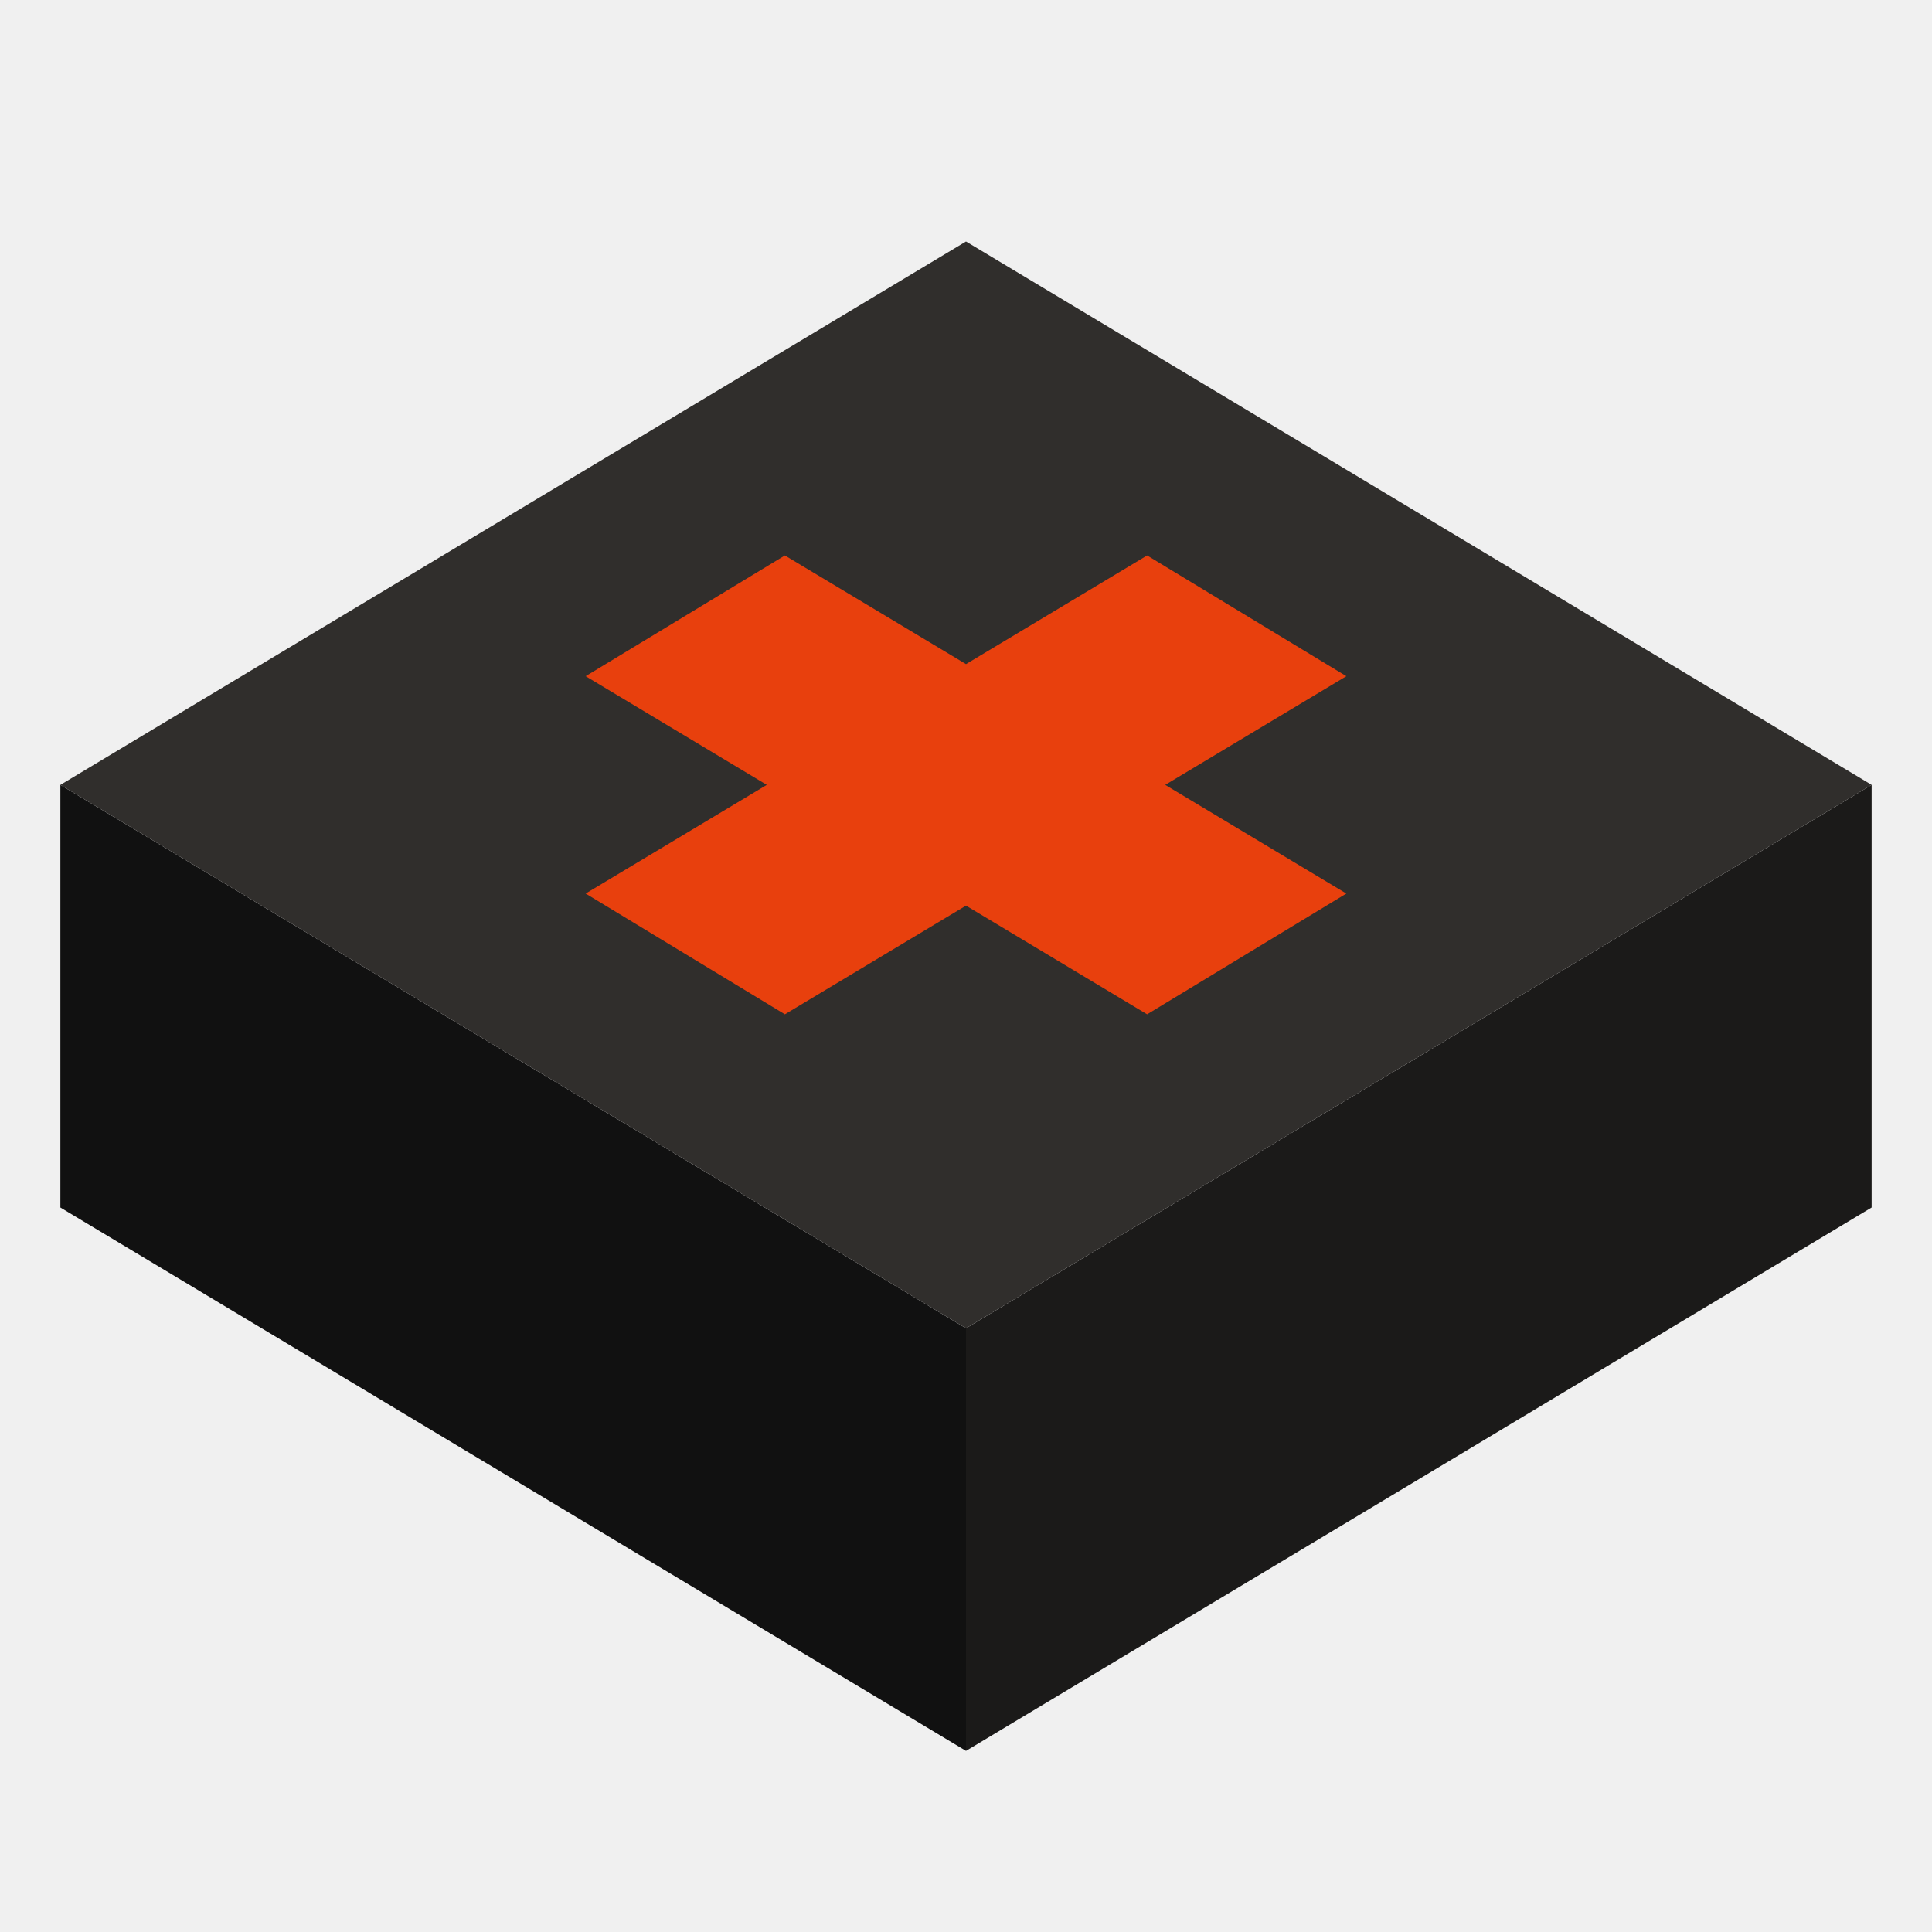
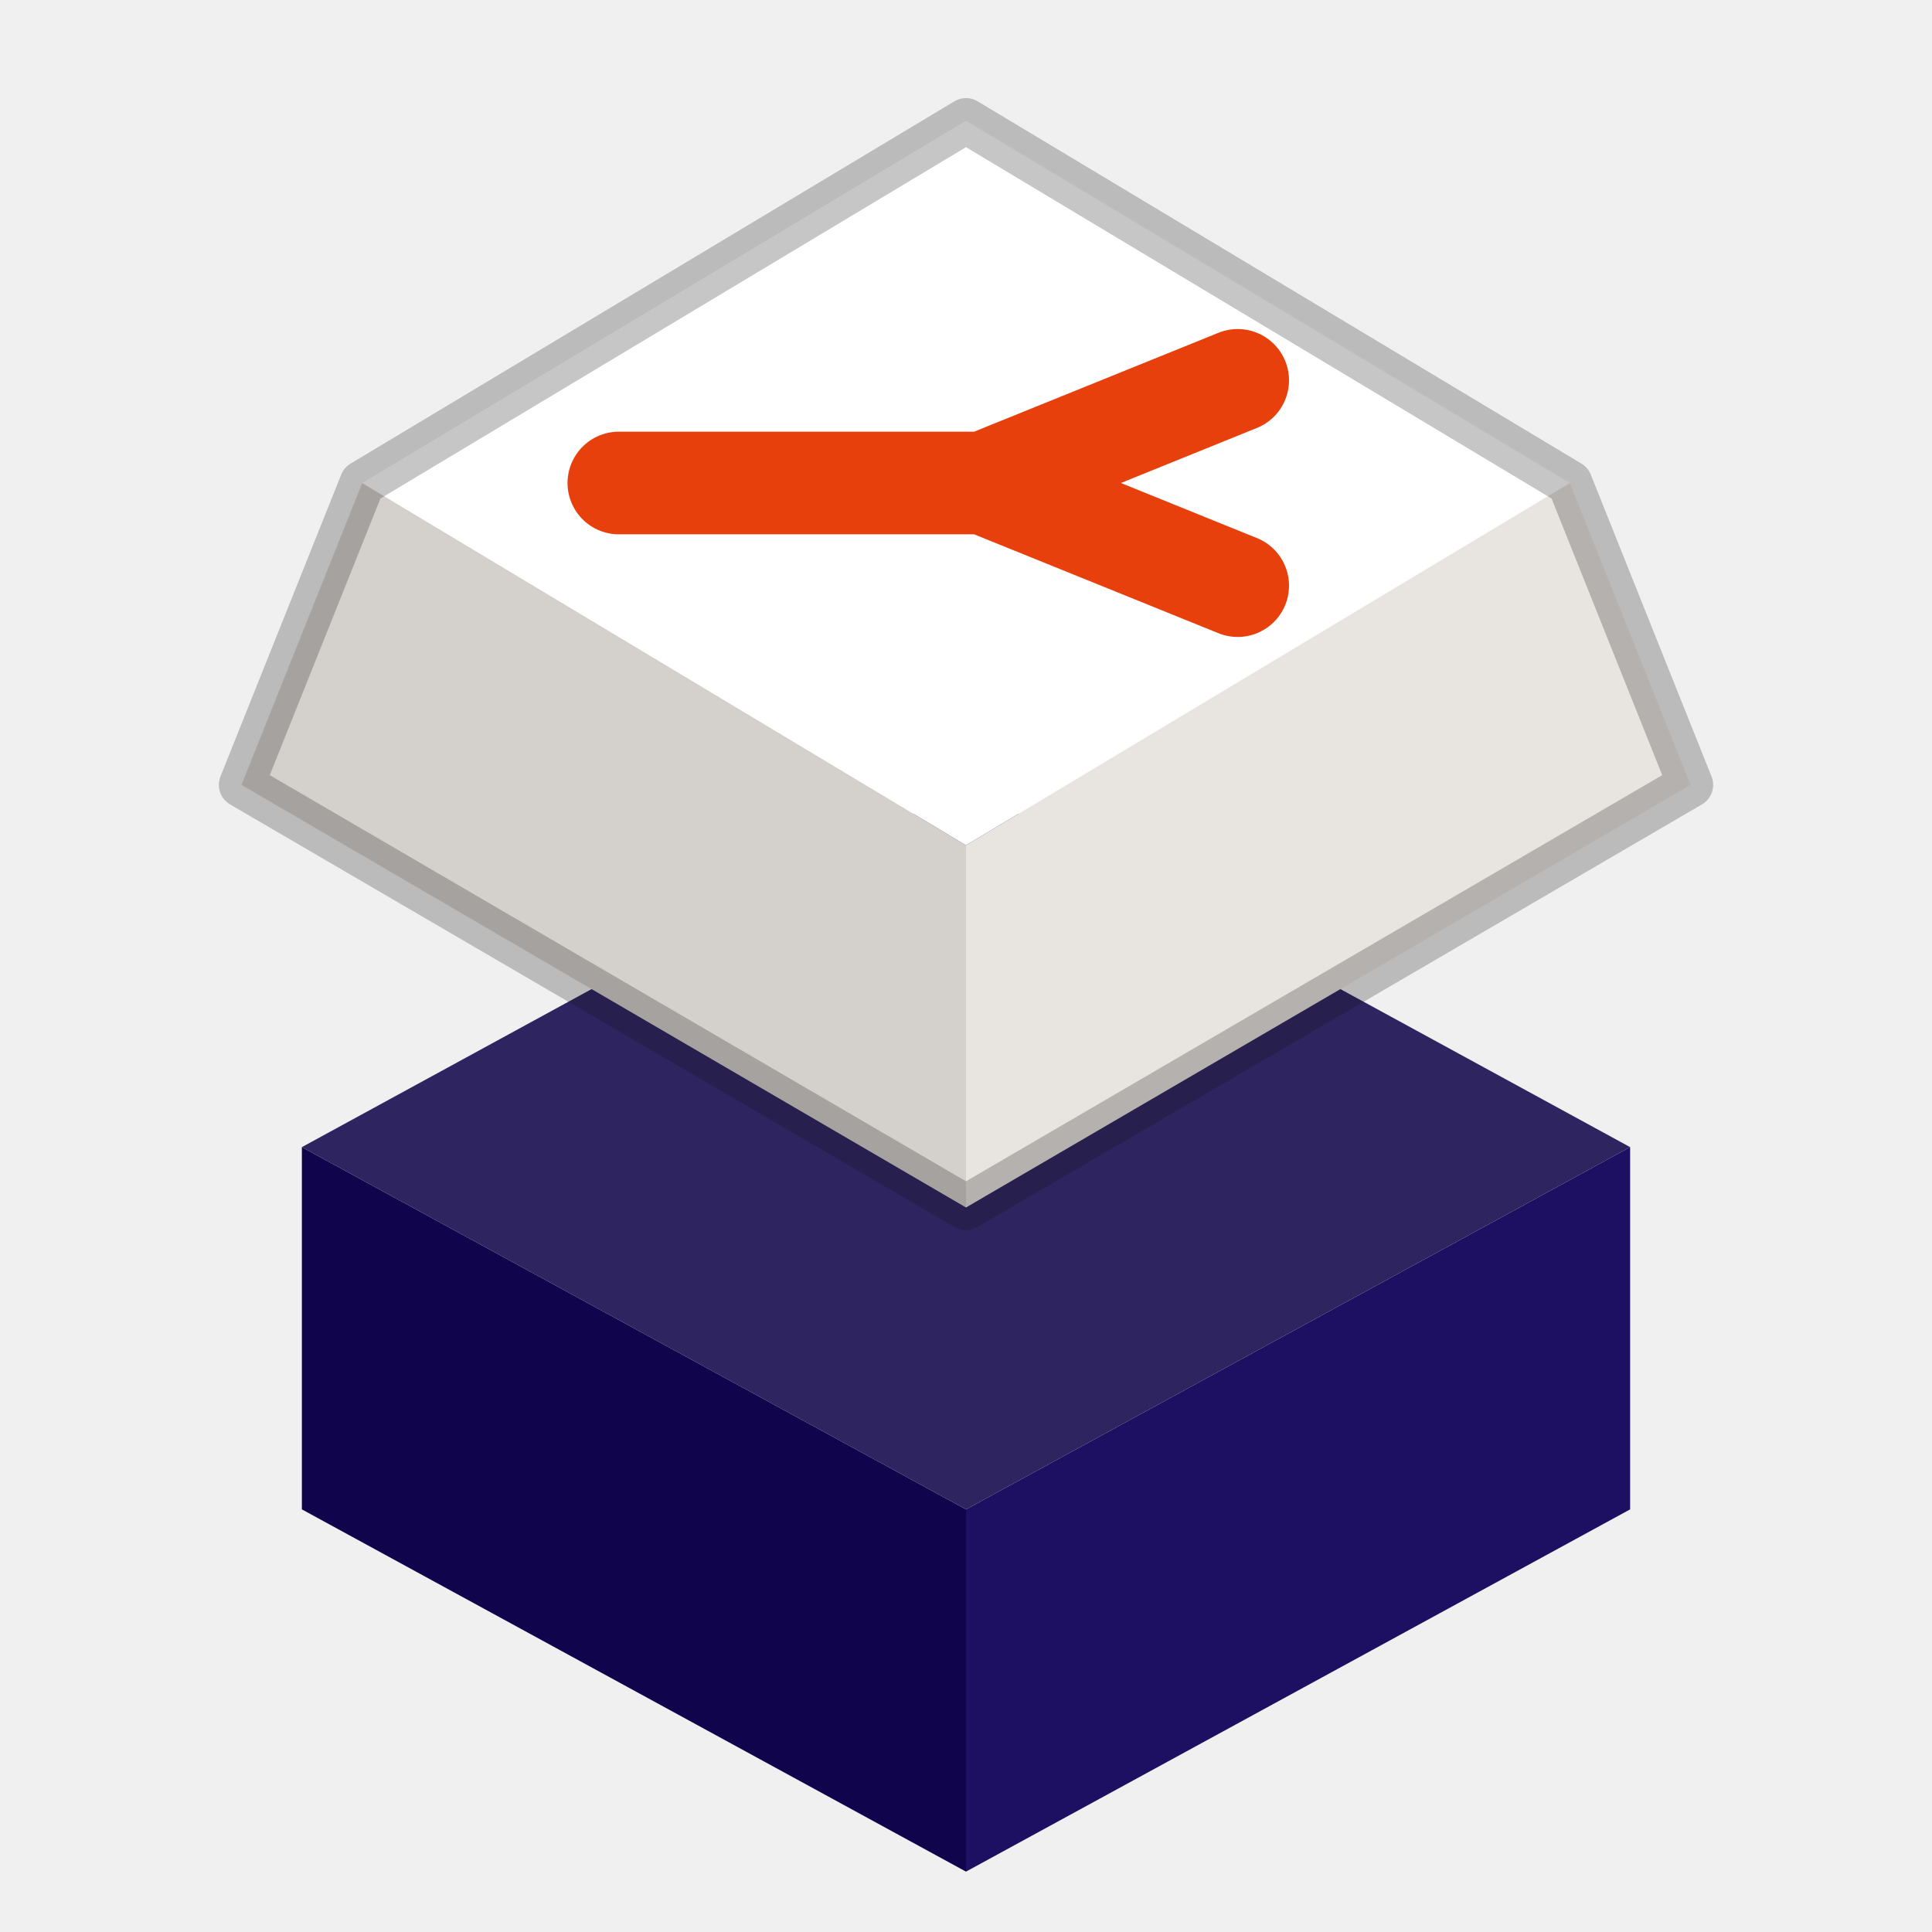
<svg xmlns="http://www.w3.org/2000/svg" viewBox="0 0 64 64" fill="none">
-   <path d="M2 26 L32 44 L32 58 L2 40 Z" fill="#111111" />
-   <path d="M62 26 L32 44 L32 58 L62 40 Z" fill="#1b1a19" />
-   <path d="M32 8 L62 26 L32 44 L2 26 Z" fill="#302e2c" />
-   <path d="M38 18.4 L44.6 22.4 L38.6 26 L44.6 29.6 L38 33.6 L32 30 L26 33.6 L19.4 29.6 L25.4 26 L19.4 22.4 L26 18.4 L32 22 Z" fill="#e8400d" />
+   <path d="M10 38 L32 50 L32 62 L10 50 Z" fill="#10054d" />
+   <path d="M54 38 L32 50 L32 62 L54 50 Z" fill="#1d1063" />
+   <path d="M32 26 L54 38 L32 50 L10 38 Z" fill="#2e2460" />
+   <path d="M12 16 L32 28 L32 40 L8 26 Z" fill="#d4d0cc" />
+   <path d="M52 16 L32 28 L32 40 L56 26 Z" fill="#e8e4e0" />
+   <path d="M32 4 L52 16 L32 28 L12 16 Z" fill="#ffffff" />
+   <path d="M32 4 L52 16 L56 26 L32 40 L8 26 L12 16 Z" stroke="rgba(17,17,17,0.24)" stroke-width="1.5" stroke-linejoin="round" />
+   <path d="M20.5 16 L32.6 16 M32.6 16 L41 12.6 M32.6 16 L41 19.4" stroke="#e8400d" stroke-width="3.4" stroke-linecap="round" stroke-linejoin="round" />
</svg>
